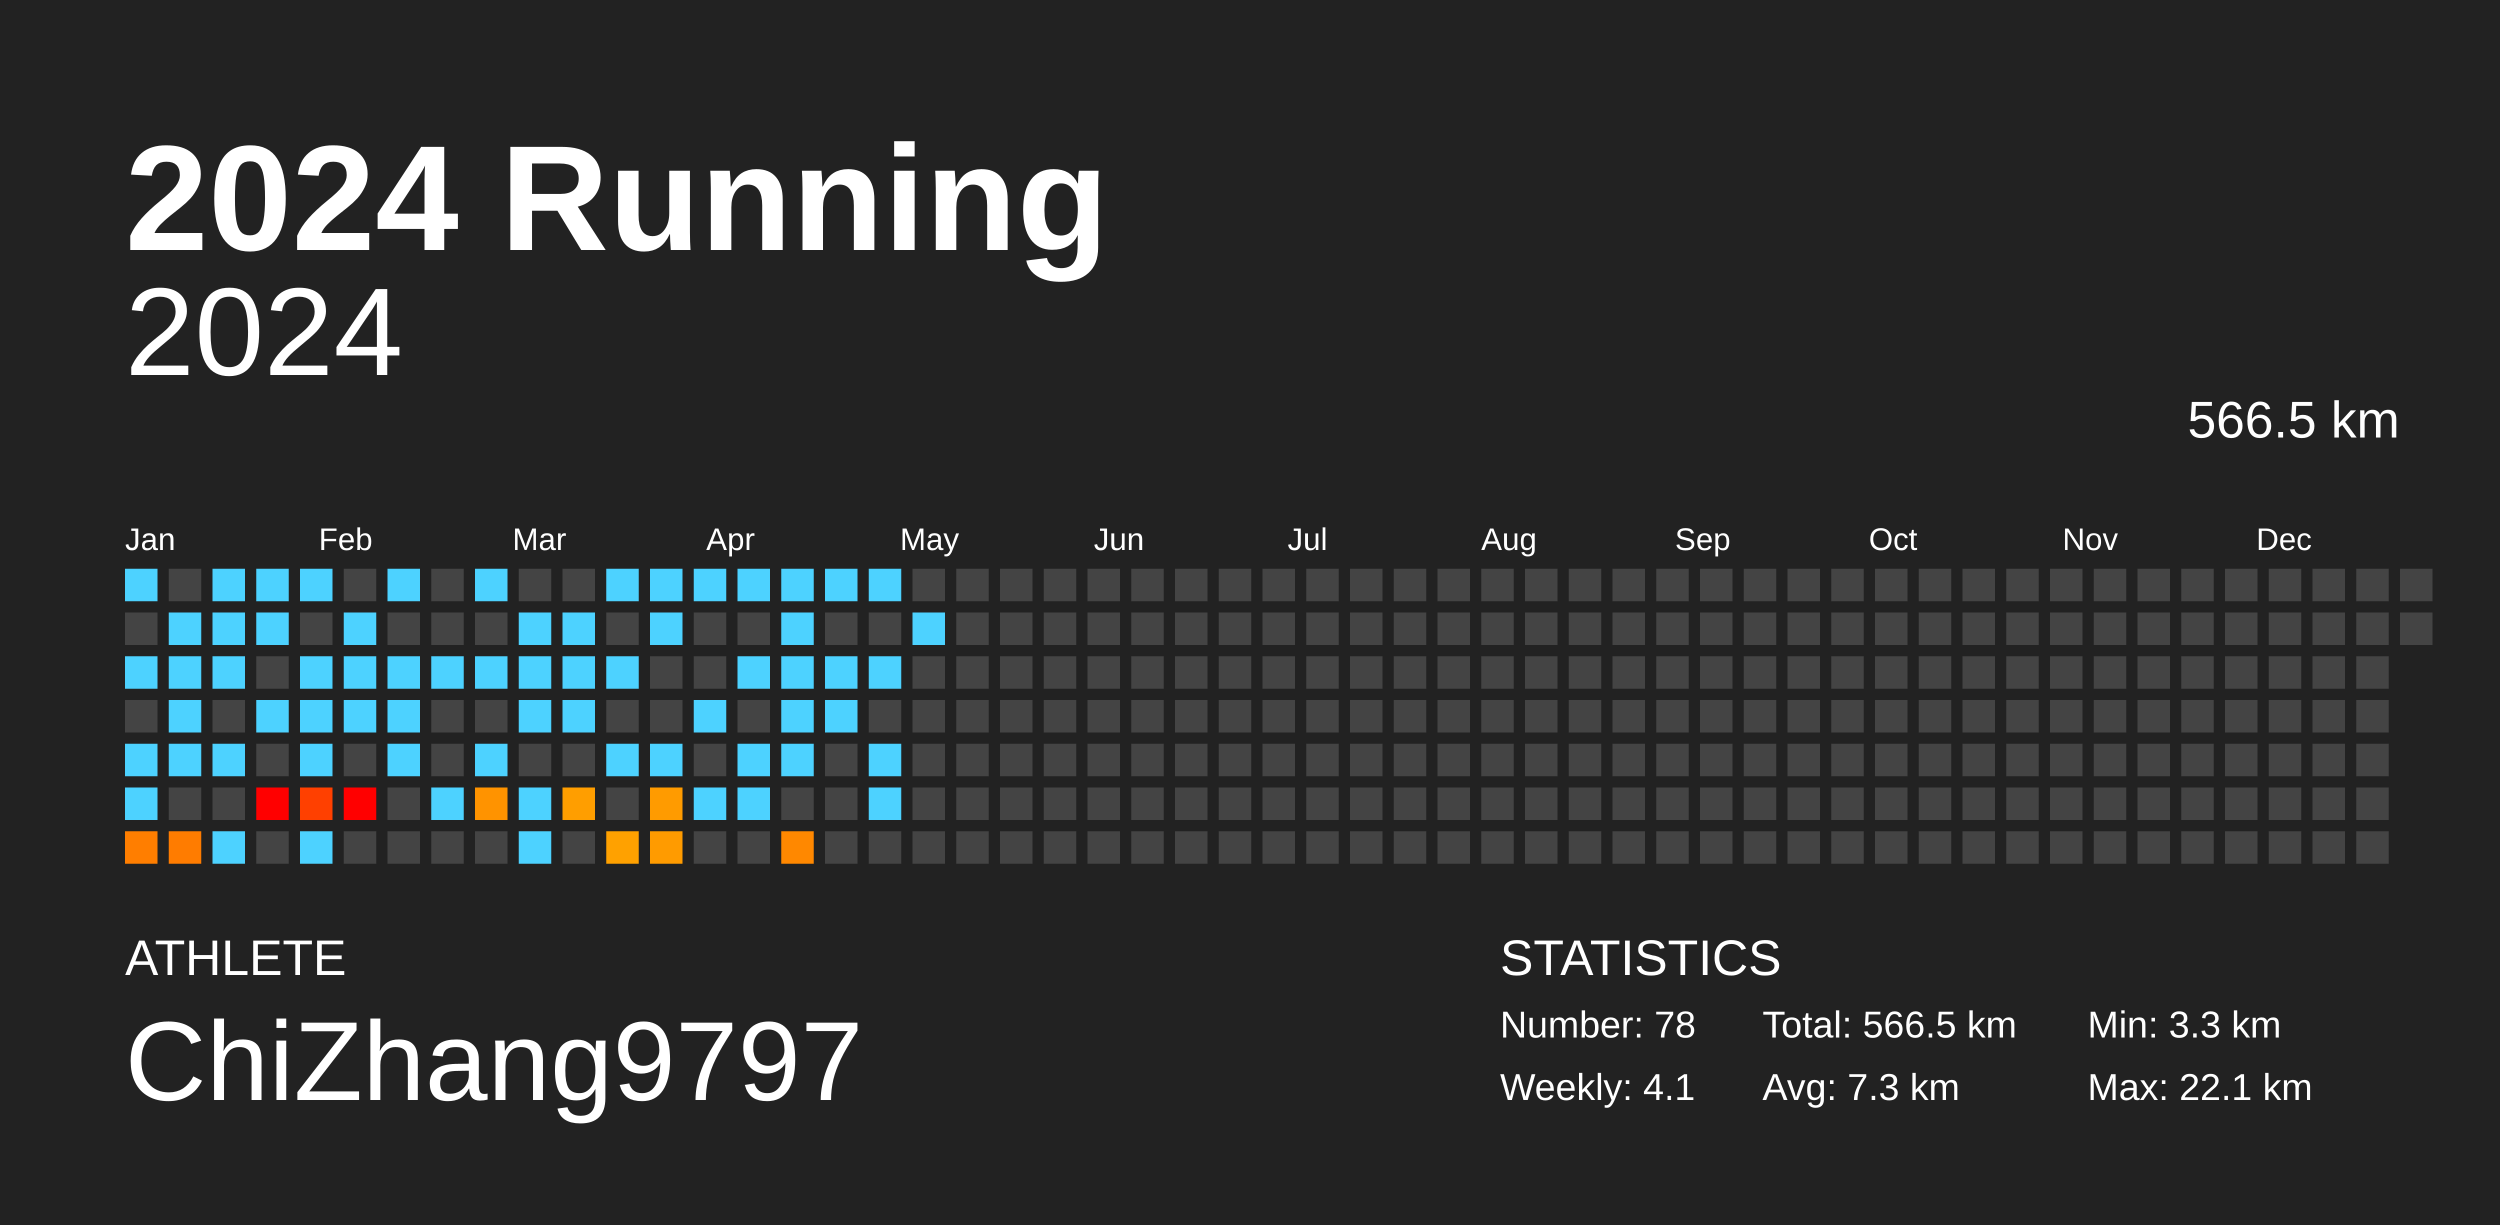
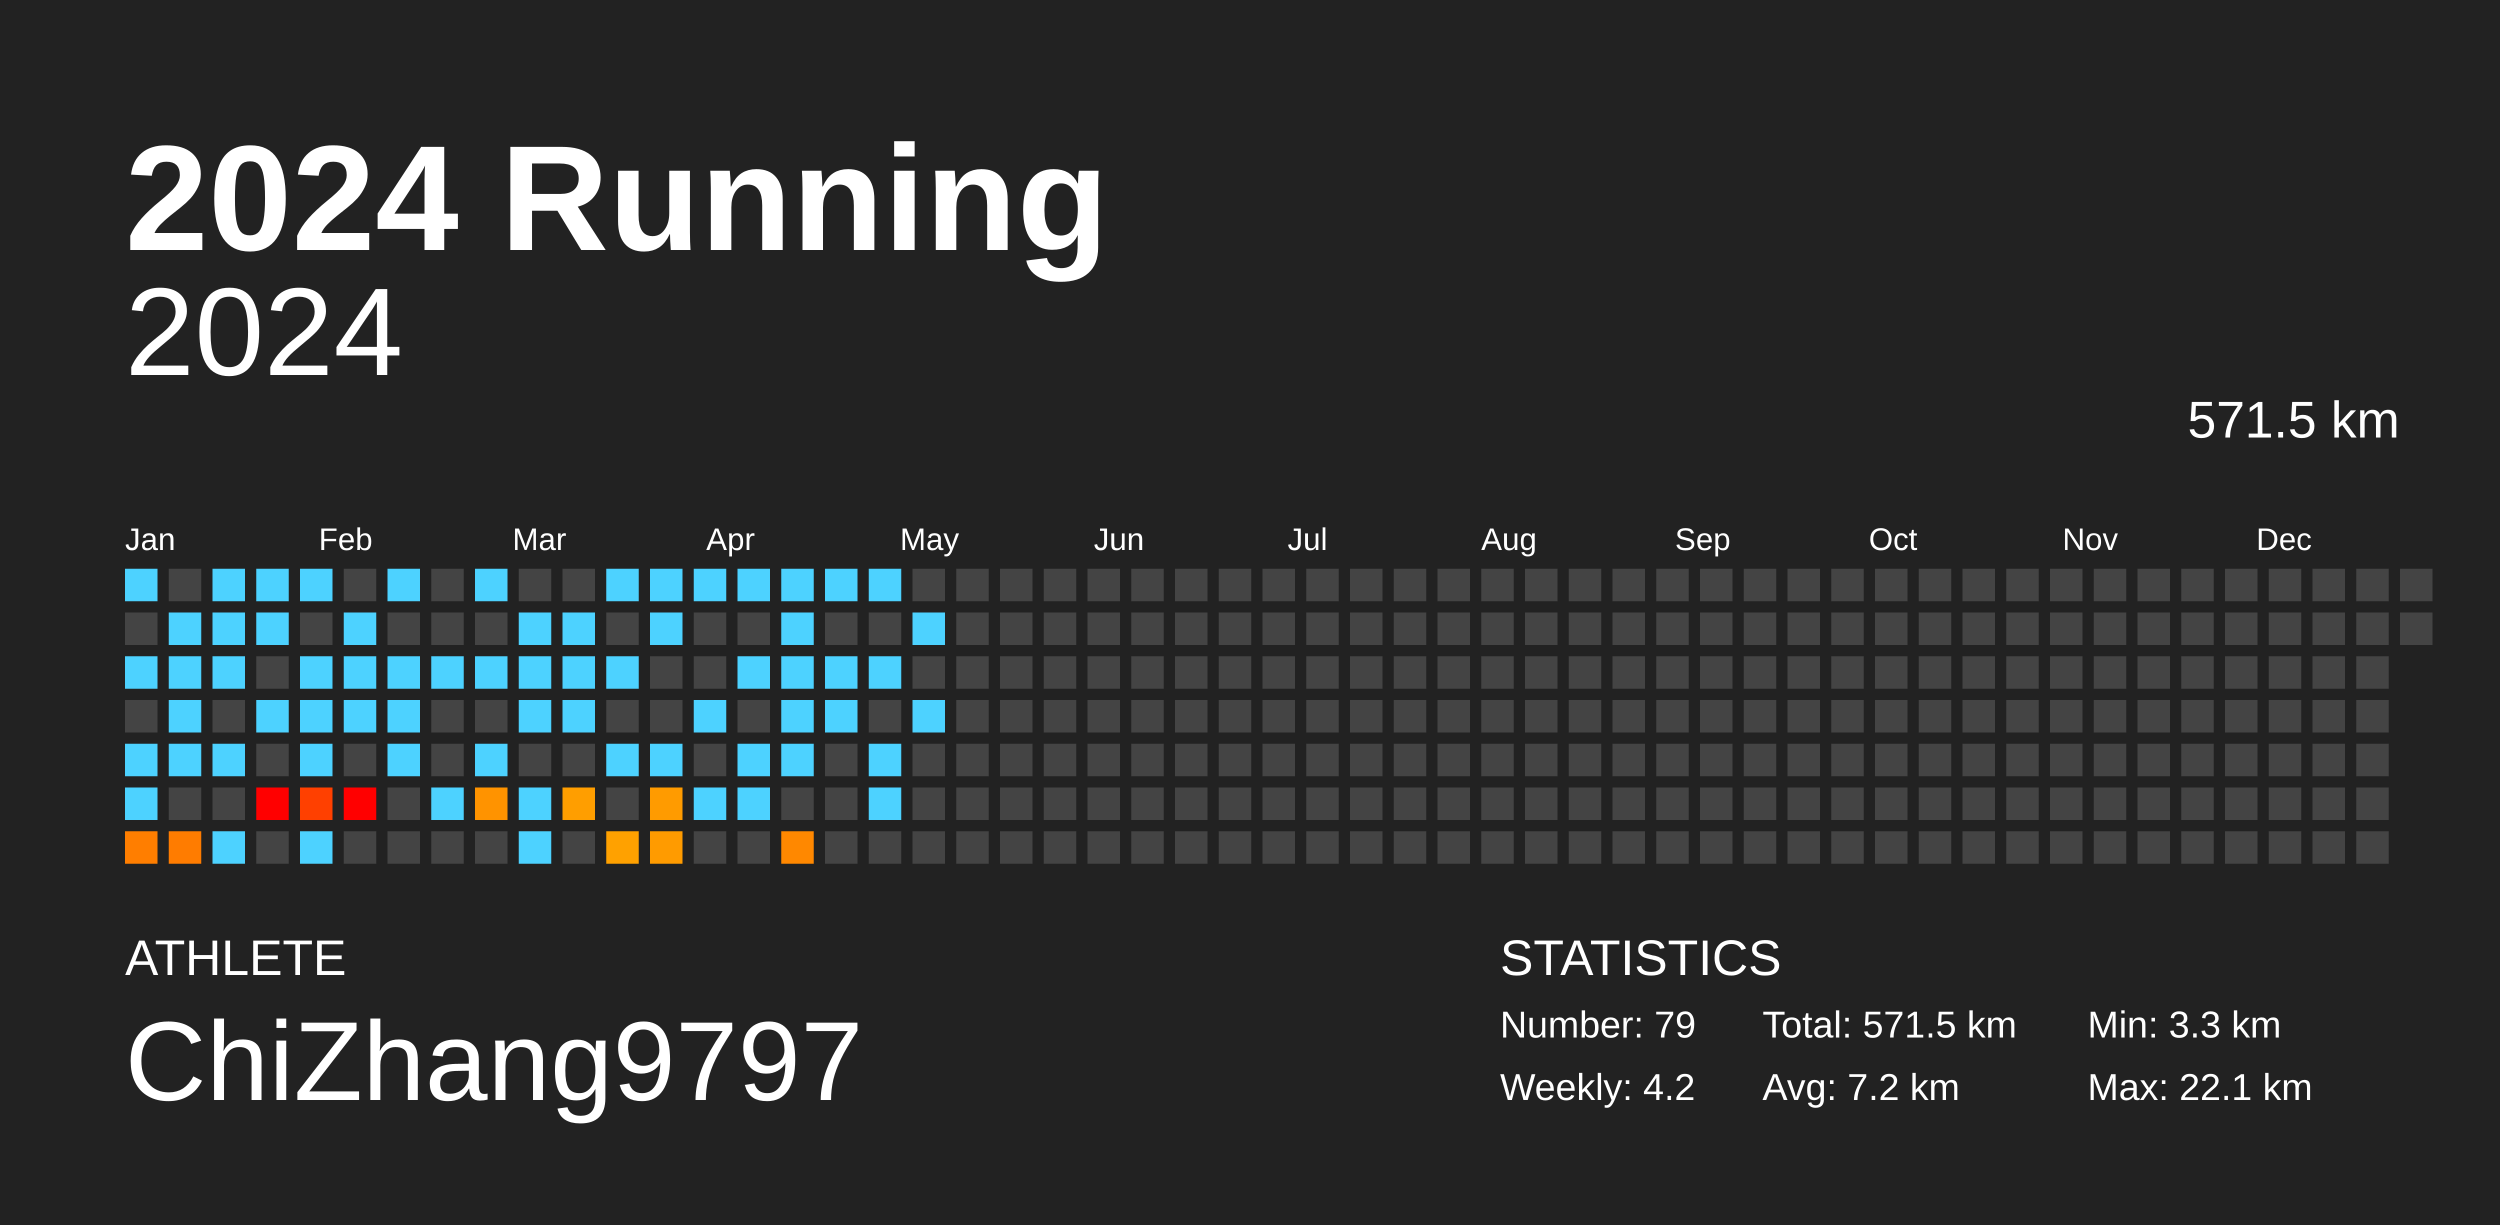
<svg xmlns="http://www.w3.org/2000/svg" baseProfile="full" height="98mm" version="1.1" viewBox="0,0,200,98" width="200mm">
  <defs />
  <rect fill="#222222" height="98" width="200" x="0" y="0" />
  <text fill="#FFFFFF" style="font-size:12px; font-family:Arial; font-weight:bold;" x="10" y="20">2024 Running</text>
  <text fill="#FFFFFF" style="font-size:4px; font-family:Arial" x="10" y="78">ATHLETE</text>
  <text fill="#FFFFFF" style="font-size:9px; font-family:Arial" x="10" y="88">ChiZhang9797</text>
  <text fill="#FFFFFF" style="font-size:4px; font-family:Arial" x="120" y="78">STATISTICS</text>
-   <text fill="#FFFFFF" style="font-size:3px; font-family:Arial" x="120" y="83">Number: 78</text>
-   <text fill="#FFFFFF" style="font-size:3px; font-family:Arial" x="120" y="88">Weekly: 4.1</text>
-   <text fill="#FFFFFF" style="font-size:3px; font-family:Arial" x="141" y="83">Total: 566.5 km</text>
-   <text fill="#FFFFFF" style="font-size:3px; font-family:Arial" x="141" y="88">Avg: 7.3 km</text>
+   <text fill="#FFFFFF" style="font-size:3px; font-family:Arial" x="120" y="83">Number: 79</text>
+   <text fill="#FFFFFF" style="font-size:3px; font-family:Arial" x="120" y="88">Weekly: 4.2</text>
+   <text fill="#FFFFFF" style="font-size:3px; font-family:Arial" x="141" y="83">Total: 571.5 km</text>
+   <text fill="#FFFFFF" style="font-size:3px; font-family:Arial" x="141" y="88">Avg: 7.2 km</text>
  <text fill="#FFFFFF" style="font-size:3px; font-family:Arial" x="167" y="83">Min: 3.3 km</text>
  <text fill="#FFFFFF" style="font-size:3px; font-family:Arial" x="167" y="88">Max: 22.1 km</text>
  <text alignment-baseline="hanging" fill="#FFFFFF" style="font-size:10.0px; font-family:Arial;" x="10" y="30">2024</text>
-   <text alignment-baseline="hanging" fill="#FFFFFF" style="font-size:4.125px; font-family:Arial;" x="175" y="35">566.5 km</text>
+   <text alignment-baseline="hanging" fill="#FFFFFF" style="font-size:4.125px; font-family:Arial;" x="175" y="35">571.5 km</text>
  <text fill="#FFFFFF" style="font-size:2.5px; font-family:Arial" x="10.0" y="44">Jan</text>
  <text fill="#FFFFFF" style="font-size:2.5px; font-family:Arial" x="25.5" y="44">Feb</text>
  <text fill="#FFFFFF" style="font-size:2.5px; font-family:Arial" x="41.0" y="44">Mar</text>
  <text fill="#FFFFFF" style="font-size:2.5px; font-family:Arial" x="56.5" y="44">Apr</text>
  <text fill="#FFFFFF" style="font-size:2.5px; font-family:Arial" x="72.0" y="44">May</text>
  <text fill="#FFFFFF" style="font-size:2.5px; font-family:Arial" x="87.5" y="44">Jun</text>
  <text fill="#FFFFFF" style="font-size:2.5px; font-family:Arial" x="103.0" y="44">Jul</text>
  <text fill="#FFFFFF" style="font-size:2.5px; font-family:Arial" x="118.5" y="44">Aug</text>
  <text fill="#FFFFFF" style="font-size:2.5px; font-family:Arial" x="134.0" y="44">Sep</text>
  <text fill="#FFFFFF" style="font-size:2.5px; font-family:Arial" x="149.5" y="44">Oct</text>
  <text fill="#FFFFFF" style="font-size:2.5px; font-family:Arial" x="165.0" y="44">Nov</text>
  <text fill="#FFFFFF" style="font-size:2.5px; font-family:Arial" x="180.5" y="44">Dec</text>
  <rect fill="#4dd2ff" height="2.6" width="2.6" x="10.0" y="45.5" />
  <rect fill="#444444" height="2.6" width="2.6" x="10.0" y="49.0" />
  <rect fill="#4dd2ff" height="2.6" width="2.6" x="10.0" y="52.5" />
  <rect fill="#444444" height="2.6" width="2.6" x="10.0" y="56.0" />
  <rect fill="#4dd2ff" height="2.6" width="2.6" x="10.0" y="59.5" />
  <rect fill="#4dd2ff" height="2.6" width="2.6" x="10.0" y="63.0" />
  <rect fill="#ff7e00" height="2.6" width="2.6" x="10.0" y="66.5" />
  <rect fill="#444444" height="2.6" width="2.6" x="13.5" y="45.5" />
  <rect fill="#4dd2ff" height="2.6" width="2.6" x="13.5" y="49.0" />
  <rect fill="#4dd2ff" height="2.6" width="2.6" x="13.5" y="52.5" />
  <rect fill="#4dd2ff" height="2.6" width="2.6" x="13.5" y="56.0" />
  <rect fill="#4dd2ff" height="2.6" width="2.6" x="13.5" y="59.5" />
  <rect fill="#444444" height="2.6" width="2.6" x="13.5" y="63.0" />
  <rect fill="#ff7c00" height="2.6" width="2.6" x="13.5" y="66.5" />
  <rect fill="#4dd2ff" height="2.6" width="2.6" x="17.0" y="45.5" />
  <rect fill="#4dd2ff" height="2.6" width="2.6" x="17.0" y="49.0" />
  <rect fill="#4dd2ff" height="2.6" width="2.6" x="17.0" y="52.5" />
  <rect fill="#444444" height="2.6" width="2.6" x="17.0" y="56.0" />
  <rect fill="#4dd2ff" height="2.6" width="2.6" x="17.0" y="59.5" />
  <rect fill="#444444" height="2.6" width="2.6" x="17.0" y="63.0" />
  <rect fill="#4dd2ff" height="2.6" width="2.6" x="17.0" y="66.5" />
  <rect fill="#4dd2ff" height="2.6" width="2.6" x="20.5" y="45.5" />
  <rect fill="#4dd2ff" height="2.6" width="2.6" x="20.5" y="49.0" />
  <rect fill="#444444" height="2.6" width="2.6" x="20.5" y="52.5" />
  <rect fill="#4dd2ff" height="2.6" width="2.6" x="20.5" y="56.0" />
  <rect fill="#444444" height="2.6" width="2.6" x="20.5" y="59.5" />
  <rect fill="red" height="2.6" width="2.6" x="20.5" y="63.0" />
  <rect fill="#444444" height="2.6" width="2.6" x="20.5" y="66.5" />
  <rect fill="#4dd2ff" height="2.6" width="2.6" x="24.0" y="45.5" />
  <rect fill="#444444" height="2.6" width="2.6" x="24.0" y="49.0" />
  <rect fill="#4dd2ff" height="2.6" width="2.6" x="24.0" y="52.5" />
  <rect fill="#4dd2ff" height="2.6" width="2.6" x="24.0" y="56.0" />
  <rect fill="#4dd2ff" height="2.6" width="2.6" x="24.0" y="59.5" />
  <rect fill="#ff4000" height="2.6" width="2.6" x="24.0" y="63.0" />
  <rect fill="#4dd2ff" height="2.6" width="2.6" x="24.0" y="66.5" />
  <rect fill="#444444" height="2.6" width="2.6" x="27.5" y="45.5" />
  <rect fill="#4dd2ff" height="2.6" width="2.6" x="27.5" y="49.0" />
  <rect fill="#4dd2ff" height="2.6" width="2.6" x="27.5" y="52.5" />
  <rect fill="#4dd2ff" height="2.6" width="2.6" x="27.5" y="56.0" />
  <rect fill="#444444" height="2.6" width="2.6" x="27.5" y="59.5" />
  <rect fill="red" height="2.6" width="2.6" x="27.5" y="63.0" />
  <rect fill="#444444" height="2.6" width="2.6" x="27.5" y="66.5" />
  <rect fill="#4dd2ff" height="2.6" width="2.6" x="31.0" y="45.5" />
  <rect fill="#444444" height="2.6" width="2.6" x="31.0" y="49.0" />
  <rect fill="#4dd2ff" height="2.6" width="2.6" x="31.0" y="52.5" />
  <rect fill="#4dd2ff" height="2.6" width="2.6" x="31.0" y="56.0" />
  <rect fill="#4dd2ff" height="2.6" width="2.6" x="31.0" y="59.5" />
  <rect fill="#444444" height="2.6" width="2.6" x="31.0" y="63.0" />
  <rect fill="#444444" height="2.6" width="2.6" x="31.0" y="66.5" />
  <rect fill="#444444" height="2.6" width="2.6" x="34.5" y="45.5" />
  <rect fill="#444444" height="2.6" width="2.6" x="34.5" y="49.0" />
  <rect fill="#4dd2ff" height="2.6" width="2.6" x="34.5" y="52.5" />
  <rect fill="#444444" height="2.6" width="2.6" x="34.5" y="56.0" />
  <rect fill="#444444" height="2.6" width="2.6" x="34.5" y="59.5" />
  <rect fill="#4dd2ff" height="2.6" width="2.6" x="34.5" y="63.0" />
  <rect fill="#444444" height="2.6" width="2.6" x="34.5" y="66.5" />
  <rect fill="#4dd2ff" height="2.6" width="2.6" x="38.0" y="45.5" />
  <rect fill="#444444" height="2.6" width="2.6" x="38.0" y="49.0" />
  <rect fill="#4dd2ff" height="2.6" width="2.6" x="38.0" y="52.5" />
  <rect fill="#444444" height="2.6" width="2.6" x="38.0" y="56.0" />
  <rect fill="#4dd2ff" height="2.6" width="2.6" x="38.0" y="59.5" />
  <rect fill="#ff9300" height="2.6" width="2.6" x="38.0" y="63.0" />
  <rect fill="#444444" height="2.6" width="2.6" x="38.0" y="66.5" />
  <rect fill="#444444" height="2.6" width="2.6" x="41.5" y="45.5" />
  <rect fill="#4dd2ff" height="2.6" width="2.6" x="41.5" y="49.0" />
  <rect fill="#4dd2ff" height="2.6" width="2.6" x="41.5" y="52.5" />
  <rect fill="#4dd2ff" height="2.6" width="2.6" x="41.5" y="56.0" />
  <rect fill="#444444" height="2.6" width="2.6" x="41.5" y="59.5" />
  <rect fill="#4dd2ff" height="2.6" width="2.6" x="41.5" y="63.0" />
  <rect fill="#4dd2ff" height="2.6" width="2.6" x="41.5" y="66.5" />
  <rect fill="#444444" height="2.6" width="2.6" x="45.0" y="45.5" />
  <rect fill="#4dd2ff" height="2.6" width="2.6" x="45.0" y="49.0" />
  <rect fill="#4dd2ff" height="2.6" width="2.6" x="45.0" y="52.5" />
  <rect fill="#4dd2ff" height="2.6" width="2.6" x="45.0" y="56.0" />
  <rect fill="#444444" height="2.6" width="2.6" x="45.0" y="59.5" />
  <rect fill="#ff9e00" height="2.6" width="2.6" x="45.0" y="63.0" />
  <rect fill="#444444" height="2.6" width="2.6" x="45.0" y="66.5" />
  <rect fill="#4dd2ff" height="2.6" width="2.6" x="48.5" y="45.5" />
  <rect fill="#444444" height="2.6" width="2.6" x="48.5" y="49.0" />
  <rect fill="#4dd2ff" height="2.6" width="2.6" x="48.5" y="52.5" />
  <rect fill="#444444" height="2.6" width="2.6" x="48.5" y="56.0" />
  <rect fill="#4dd2ff" height="2.6" width="2.6" x="48.5" y="59.5" />
  <rect fill="#444444" height="2.6" width="2.6" x="48.5" y="63.0" />
  <rect fill="#ffa100" height="2.6" width="2.6" x="48.5" y="66.5" />
  <rect fill="#4dd2ff" height="2.6" width="2.6" x="52.0" y="45.5" />
  <rect fill="#4dd2ff" height="2.6" width="2.6" x="52.0" y="49.0" />
  <rect fill="#444444" height="2.6" width="2.6" x="52.0" y="52.5" />
  <rect fill="#444444" height="2.6" width="2.6" x="52.0" y="56.0" />
  <rect fill="#4dd2ff" height="2.6" width="2.6" x="52.0" y="59.5" />
  <rect fill="#ff9b00" height="2.6" width="2.6" x="52.0" y="63.0" />
  <rect fill="#ff9b00" height="2.6" width="2.6" x="52.0" y="66.5" />
  <rect fill="#4dd2ff" height="2.6" width="2.6" x="55.5" y="45.5" />
  <rect fill="#444444" height="2.6" width="2.6" x="55.5" y="49.0" />
  <rect fill="#444444" height="2.6" width="2.6" x="55.5" y="52.5" />
  <rect fill="#4dd2ff" height="2.6" width="2.6" x="55.5" y="56.0" />
  <rect fill="#444444" height="2.6" width="2.6" x="55.5" y="59.5" />
  <rect fill="#4dd2ff" height="2.6" width="2.6" x="55.5" y="63.0" />
  <rect fill="#444444" height="2.6" width="2.6" x="55.5" y="66.5" />
  <rect fill="#4dd2ff" height="2.6" width="2.6" x="59.0" y="45.5" />
  <rect fill="#444444" height="2.6" width="2.6" x="59.0" y="49.0" />
  <rect fill="#4dd2ff" height="2.6" width="2.6" x="59.0" y="52.5" />
  <rect fill="#444444" height="2.6" width="2.6" x="59.0" y="56.0" />
  <rect fill="#4dd2ff" height="2.6" width="2.6" x="59.0" y="59.5" />
  <rect fill="#4dd2ff" height="2.6" width="2.6" x="59.0" y="63.0" />
  <rect fill="#444444" height="2.6" width="2.6" x="59.0" y="66.5" />
  <rect fill="#4dd2ff" height="2.6" width="2.6" x="62.5" y="45.5" />
  <rect fill="#4dd2ff" height="2.6" width="2.6" x="62.5" y="49.0" />
  <rect fill="#4dd2ff" height="2.6" width="2.6" x="62.5" y="52.5" />
  <rect fill="#4dd2ff" height="2.6" width="2.6" x="62.5" y="56.0" />
  <rect fill="#4dd2ff" height="2.6" width="2.6" x="62.5" y="59.5" />
  <rect fill="#444444" height="2.6" width="2.6" x="62.5" y="63.0" />
  <rect fill="#ff8800" height="2.6" width="2.6" x="62.5" y="66.5" />
  <rect fill="#4dd2ff" height="2.6" width="2.6" x="66.0" y="45.5" />
  <rect fill="#444444" height="2.6" width="2.6" x="66.0" y="49.0" />
  <rect fill="#4dd2ff" height="2.6" width="2.6" x="66.0" y="52.5" />
  <rect fill="#4dd2ff" height="2.6" width="2.6" x="66.0" y="56.0" />
  <rect fill="#444444" height="2.6" width="2.6" x="66.0" y="59.5" />
  <rect fill="#444444" height="2.6" width="2.6" x="66.0" y="63.0" />
  <rect fill="#444444" height="2.6" width="2.6" x="66.0" y="66.5" />
  <rect fill="#4dd2ff" height="2.6" width="2.6" x="69.5" y="45.5" />
  <rect fill="#444444" height="2.6" width="2.6" x="69.5" y="49.0" />
  <rect fill="#4dd2ff" height="2.6" width="2.6" x="69.5" y="52.5" />
  <rect fill="#444444" height="2.6" width="2.6" x="69.5" y="56.0" />
  <rect fill="#4dd2ff" height="2.6" width="2.6" x="69.5" y="59.5" />
  <rect fill="#4dd2ff" height="2.6" width="2.6" x="69.5" y="63.0" />
  <rect fill="#444444" height="2.6" width="2.6" x="69.5" y="66.5" />
  <rect fill="#444444" height="2.6" width="2.6" x="73.0" y="45.5" />
  <rect fill="#4dd2ff" height="2.6" width="2.6" x="73.0" y="49.0" />
  <rect fill="#444444" height="2.6" width="2.6" x="73.0" y="52.5" />
-   <rect fill="#444444" height="2.6" width="2.6" x="73.0" y="56.0" />
+   <rect fill="#4dd2ff" height="2.6" width="2.6" x="73.0" y="56.0" />
  <rect fill="#444444" height="2.6" width="2.6" x="73.0" y="59.5" />
  <rect fill="#444444" height="2.6" width="2.6" x="73.0" y="63.0" />
  <rect fill="#444444" height="2.6" width="2.6" x="73.0" y="66.5" />
  <rect fill="#444444" height="2.6" width="2.6" x="76.5" y="45.5" />
  <rect fill="#444444" height="2.6" width="2.6" x="76.5" y="49.0" />
  <rect fill="#444444" height="2.6" width="2.6" x="76.5" y="52.5" />
  <rect fill="#444444" height="2.6" width="2.6" x="76.5" y="56.0" />
  <rect fill="#444444" height="2.6" width="2.6" x="76.5" y="59.5" />
  <rect fill="#444444" height="2.6" width="2.6" x="76.5" y="63.0" />
  <rect fill="#444444" height="2.6" width="2.6" x="76.5" y="66.5" />
  <rect fill="#444444" height="2.6" width="2.6" x="80.0" y="45.5" />
  <rect fill="#444444" height="2.6" width="2.6" x="80.0" y="49.0" />
  <rect fill="#444444" height="2.6" width="2.6" x="80.0" y="52.5" />
  <rect fill="#444444" height="2.6" width="2.6" x="80.0" y="56.0" />
  <rect fill="#444444" height="2.6" width="2.6" x="80.0" y="59.5" />
  <rect fill="#444444" height="2.6" width="2.6" x="80.0" y="63.0" />
  <rect fill="#444444" height="2.6" width="2.6" x="80.0" y="66.5" />
  <rect fill="#444444" height="2.6" width="2.6" x="83.5" y="45.5" />
  <rect fill="#444444" height="2.6" width="2.6" x="83.5" y="49.0" />
  <rect fill="#444444" height="2.6" width="2.6" x="83.5" y="52.5" />
  <rect fill="#444444" height="2.6" width="2.6" x="83.5" y="56.0" />
  <rect fill="#444444" height="2.6" width="2.6" x="83.5" y="59.5" />
  <rect fill="#444444" height="2.6" width="2.6" x="83.5" y="63.0" />
  <rect fill="#444444" height="2.6" width="2.6" x="83.5" y="66.5" />
  <rect fill="#444444" height="2.6" width="2.6" x="87.0" y="45.5" />
  <rect fill="#444444" height="2.6" width="2.6" x="87.0" y="49.0" />
  <rect fill="#444444" height="2.6" width="2.6" x="87.0" y="52.5" />
  <rect fill="#444444" height="2.6" width="2.6" x="87.0" y="56.0" />
  <rect fill="#444444" height="2.6" width="2.6" x="87.0" y="59.5" />
  <rect fill="#444444" height="2.6" width="2.6" x="87.0" y="63.0" />
  <rect fill="#444444" height="2.6" width="2.6" x="87.0" y="66.5" />
  <rect fill="#444444" height="2.6" width="2.6" x="90.5" y="45.5" />
  <rect fill="#444444" height="2.6" width="2.6" x="90.5" y="49.0" />
  <rect fill="#444444" height="2.6" width="2.6" x="90.5" y="52.5" />
  <rect fill="#444444" height="2.6" width="2.6" x="90.5" y="56.0" />
  <rect fill="#444444" height="2.6" width="2.6" x="90.5" y="59.5" />
  <rect fill="#444444" height="2.6" width="2.6" x="90.5" y="63.0" />
  <rect fill="#444444" height="2.6" width="2.6" x="90.5" y="66.5" />
  <rect fill="#444444" height="2.6" width="2.6" x="94.0" y="45.5" />
  <rect fill="#444444" height="2.6" width="2.6" x="94.0" y="49.0" />
  <rect fill="#444444" height="2.6" width="2.6" x="94.0" y="52.5" />
  <rect fill="#444444" height="2.6" width="2.6" x="94.0" y="56.0" />
  <rect fill="#444444" height="2.6" width="2.6" x="94.0" y="59.5" />
  <rect fill="#444444" height="2.6" width="2.6" x="94.0" y="63.0" />
  <rect fill="#444444" height="2.6" width="2.6" x="94.0" y="66.5" />
  <rect fill="#444444" height="2.6" width="2.6" x="97.5" y="45.5" />
  <rect fill="#444444" height="2.6" width="2.6" x="97.5" y="49.0" />
  <rect fill="#444444" height="2.6" width="2.6" x="97.5" y="52.5" />
  <rect fill="#444444" height="2.6" width="2.6" x="97.5" y="56.0" />
  <rect fill="#444444" height="2.6" width="2.6" x="97.5" y="59.5" />
  <rect fill="#444444" height="2.6" width="2.6" x="97.5" y="63.0" />
  <rect fill="#444444" height="2.6" width="2.6" x="97.5" y="66.5" />
  <rect fill="#444444" height="2.6" width="2.6" x="101.0" y="45.5" />
  <rect fill="#444444" height="2.6" width="2.6" x="101.0" y="49.0" />
  <rect fill="#444444" height="2.6" width="2.6" x="101.0" y="52.5" />
  <rect fill="#444444" height="2.6" width="2.6" x="101.0" y="56.0" />
  <rect fill="#444444" height="2.6" width="2.6" x="101.0" y="59.5" />
  <rect fill="#444444" height="2.6" width="2.6" x="101.0" y="63.0" />
  <rect fill="#444444" height="2.6" width="2.6" x="101.0" y="66.5" />
  <rect fill="#444444" height="2.6" width="2.6" x="104.5" y="45.5" />
  <rect fill="#444444" height="2.6" width="2.6" x="104.5" y="49.0" />
  <rect fill="#444444" height="2.6" width="2.6" x="104.5" y="52.5" />
  <rect fill="#444444" height="2.6" width="2.6" x="104.5" y="56.0" />
  <rect fill="#444444" height="2.6" width="2.6" x="104.5" y="59.5" />
  <rect fill="#444444" height="2.6" width="2.6" x="104.5" y="63.0" />
  <rect fill="#444444" height="2.6" width="2.6" x="104.5" y="66.5" />
  <rect fill="#444444" height="2.6" width="2.6" x="108.0" y="45.5" />
  <rect fill="#444444" height="2.6" width="2.6" x="108.0" y="49.0" />
  <rect fill="#444444" height="2.6" width="2.6" x="108.0" y="52.5" />
  <rect fill="#444444" height="2.6" width="2.6" x="108.0" y="56.0" />
  <rect fill="#444444" height="2.6" width="2.6" x="108.0" y="59.5" />
  <rect fill="#444444" height="2.6" width="2.6" x="108.0" y="63.0" />
  <rect fill="#444444" height="2.6" width="2.6" x="108.0" y="66.5" />
  <rect fill="#444444" height="2.6" width="2.6" x="111.5" y="45.5" />
  <rect fill="#444444" height="2.6" width="2.6" x="111.5" y="49.0" />
  <rect fill="#444444" height="2.6" width="2.6" x="111.5" y="52.5" />
  <rect fill="#444444" height="2.6" width="2.6" x="111.5" y="56.0" />
  <rect fill="#444444" height="2.6" width="2.6" x="111.5" y="59.5" />
  <rect fill="#444444" height="2.6" width="2.6" x="111.5" y="63.0" />
  <rect fill="#444444" height="2.6" width="2.6" x="111.5" y="66.5" />
  <rect fill="#444444" height="2.6" width="2.6" x="115.0" y="45.5" />
  <rect fill="#444444" height="2.6" width="2.6" x="115.0" y="49.0" />
  <rect fill="#444444" height="2.6" width="2.6" x="115.0" y="52.5" />
  <rect fill="#444444" height="2.6" width="2.6" x="115.0" y="56.0" />
  <rect fill="#444444" height="2.6" width="2.6" x="115.0" y="59.5" />
  <rect fill="#444444" height="2.6" width="2.6" x="115.0" y="63.0" />
  <rect fill="#444444" height="2.6" width="2.6" x="115.0" y="66.5" />
  <rect fill="#444444" height="2.6" width="2.6" x="118.5" y="45.5" />
  <rect fill="#444444" height="2.6" width="2.6" x="118.5" y="49.0" />
  <rect fill="#444444" height="2.6" width="2.6" x="118.5" y="52.5" />
  <rect fill="#444444" height="2.6" width="2.6" x="118.5" y="56.0" />
  <rect fill="#444444" height="2.6" width="2.6" x="118.5" y="59.5" />
  <rect fill="#444444" height="2.6" width="2.6" x="118.5" y="63.0" />
  <rect fill="#444444" height="2.6" width="2.6" x="118.5" y="66.5" />
  <rect fill="#444444" height="2.6" width="2.6" x="122.0" y="45.5" />
  <rect fill="#444444" height="2.6" width="2.6" x="122.0" y="49.0" />
  <rect fill="#444444" height="2.6" width="2.6" x="122.0" y="52.5" />
  <rect fill="#444444" height="2.6" width="2.6" x="122.0" y="56.0" />
  <rect fill="#444444" height="2.6" width="2.6" x="122.0" y="59.5" />
  <rect fill="#444444" height="2.6" width="2.6" x="122.0" y="63.0" />
  <rect fill="#444444" height="2.6" width="2.6" x="122.0" y="66.5" />
  <rect fill="#444444" height="2.6" width="2.6" x="125.5" y="45.5" />
  <rect fill="#444444" height="2.6" width="2.6" x="125.5" y="49.0" />
  <rect fill="#444444" height="2.6" width="2.6" x="125.5" y="52.5" />
  <rect fill="#444444" height="2.6" width="2.6" x="125.5" y="56.0" />
  <rect fill="#444444" height="2.6" width="2.6" x="125.5" y="59.5" />
  <rect fill="#444444" height="2.6" width="2.6" x="125.5" y="63.0" />
  <rect fill="#444444" height="2.6" width="2.6" x="125.5" y="66.5" />
  <rect fill="#444444" height="2.6" width="2.6" x="129.0" y="45.5" />
  <rect fill="#444444" height="2.6" width="2.6" x="129.0" y="49.0" />
  <rect fill="#444444" height="2.6" width="2.6" x="129.0" y="52.5" />
  <rect fill="#444444" height="2.6" width="2.6" x="129.0" y="56.0" />
  <rect fill="#444444" height="2.6" width="2.6" x="129.0" y="59.5" />
  <rect fill="#444444" height="2.6" width="2.6" x="129.0" y="63.0" />
  <rect fill="#444444" height="2.6" width="2.6" x="129.0" y="66.5" />
  <rect fill="#444444" height="2.6" width="2.6" x="132.5" y="45.5" />
  <rect fill="#444444" height="2.6" width="2.6" x="132.5" y="49.0" />
  <rect fill="#444444" height="2.6" width="2.6" x="132.5" y="52.5" />
  <rect fill="#444444" height="2.6" width="2.6" x="132.5" y="56.0" />
  <rect fill="#444444" height="2.6" width="2.6" x="132.5" y="59.5" />
  <rect fill="#444444" height="2.6" width="2.6" x="132.5" y="63.0" />
  <rect fill="#444444" height="2.6" width="2.6" x="132.5" y="66.5" />
  <rect fill="#444444" height="2.6" width="2.6" x="136.0" y="45.5" />
  <rect fill="#444444" height="2.6" width="2.6" x="136.0" y="49.0" />
  <rect fill="#444444" height="2.6" width="2.6" x="136.0" y="52.5" />
  <rect fill="#444444" height="2.6" width="2.6" x="136.0" y="56.0" />
  <rect fill="#444444" height="2.6" width="2.6" x="136.0" y="59.5" />
  <rect fill="#444444" height="2.6" width="2.6" x="136.0" y="63.0" />
  <rect fill="#444444" height="2.6" width="2.6" x="136.0" y="66.5" />
  <rect fill="#444444" height="2.6" width="2.6" x="139.5" y="45.5" />
  <rect fill="#444444" height="2.6" width="2.6" x="139.5" y="49.0" />
  <rect fill="#444444" height="2.6" width="2.6" x="139.5" y="52.5" />
  <rect fill="#444444" height="2.6" width="2.6" x="139.5" y="56.0" />
  <rect fill="#444444" height="2.6" width="2.6" x="139.5" y="59.5" />
  <rect fill="#444444" height="2.6" width="2.6" x="139.5" y="63.0" />
  <rect fill="#444444" height="2.6" width="2.6" x="139.5" y="66.5" />
  <rect fill="#444444" height="2.6" width="2.6" x="143.0" y="45.5" />
  <rect fill="#444444" height="2.6" width="2.6" x="143.0" y="49.0" />
  <rect fill="#444444" height="2.6" width="2.6" x="143.0" y="52.5" />
  <rect fill="#444444" height="2.6" width="2.6" x="143.0" y="56.0" />
  <rect fill="#444444" height="2.6" width="2.6" x="143.0" y="59.5" />
  <rect fill="#444444" height="2.6" width="2.6" x="143.0" y="63.0" />
  <rect fill="#444444" height="2.6" width="2.6" x="143.0" y="66.5" />
  <rect fill="#444444" height="2.6" width="2.6" x="146.5" y="45.5" />
  <rect fill="#444444" height="2.6" width="2.6" x="146.5" y="49.0" />
  <rect fill="#444444" height="2.6" width="2.6" x="146.5" y="52.5" />
  <rect fill="#444444" height="2.6" width="2.6" x="146.5" y="56.0" />
  <rect fill="#444444" height="2.6" width="2.6" x="146.5" y="59.5" />
  <rect fill="#444444" height="2.6" width="2.6" x="146.5" y="63.0" />
  <rect fill="#444444" height="2.6" width="2.6" x="146.5" y="66.5" />
  <rect fill="#444444" height="2.6" width="2.6" x="150.0" y="45.5" />
  <rect fill="#444444" height="2.6" width="2.6" x="150.0" y="49.0" />
  <rect fill="#444444" height="2.6" width="2.6" x="150.0" y="52.5" />
  <rect fill="#444444" height="2.6" width="2.6" x="150.0" y="56.0" />
  <rect fill="#444444" height="2.6" width="2.6" x="150.0" y="59.5" />
  <rect fill="#444444" height="2.6" width="2.6" x="150.0" y="63.0" />
  <rect fill="#444444" height="2.6" width="2.6" x="150.0" y="66.5" />
  <rect fill="#444444" height="2.6" width="2.6" x="153.5" y="45.5" />
  <rect fill="#444444" height="2.6" width="2.6" x="153.5" y="49.0" />
  <rect fill="#444444" height="2.6" width="2.6" x="153.5" y="52.5" />
  <rect fill="#444444" height="2.6" width="2.6" x="153.5" y="56.0" />
  <rect fill="#444444" height="2.6" width="2.6" x="153.5" y="59.5" />
  <rect fill="#444444" height="2.6" width="2.6" x="153.5" y="63.0" />
  <rect fill="#444444" height="2.6" width="2.6" x="153.5" y="66.5" />
  <rect fill="#444444" height="2.6" width="2.6" x="157.0" y="45.5" />
  <rect fill="#444444" height="2.6" width="2.6" x="157.0" y="49.0" />
  <rect fill="#444444" height="2.6" width="2.6" x="157.0" y="52.5" />
  <rect fill="#444444" height="2.6" width="2.6" x="157.0" y="56.0" />
  <rect fill="#444444" height="2.6" width="2.6" x="157.0" y="59.5" />
  <rect fill="#444444" height="2.6" width="2.6" x="157.0" y="63.0" />
  <rect fill="#444444" height="2.6" width="2.6" x="157.0" y="66.5" />
  <rect fill="#444444" height="2.6" width="2.6" x="160.5" y="45.5" />
  <rect fill="#444444" height="2.6" width="2.6" x="160.5" y="49.0" />
  <rect fill="#444444" height="2.6" width="2.6" x="160.5" y="52.5" />
  <rect fill="#444444" height="2.6" width="2.6" x="160.5" y="56.0" />
  <rect fill="#444444" height="2.6" width="2.6" x="160.5" y="59.5" />
  <rect fill="#444444" height="2.6" width="2.6" x="160.5" y="63.0" />
  <rect fill="#444444" height="2.6" width="2.6" x="160.5" y="66.5" />
  <rect fill="#444444" height="2.6" width="2.6" x="164.0" y="45.5" />
  <rect fill="#444444" height="2.6" width="2.6" x="164.0" y="49.0" />
  <rect fill="#444444" height="2.6" width="2.6" x="164.0" y="52.5" />
  <rect fill="#444444" height="2.6" width="2.6" x="164.0" y="56.0" />
  <rect fill="#444444" height="2.6" width="2.6" x="164.0" y="59.5" />
  <rect fill="#444444" height="2.6" width="2.6" x="164.0" y="63.0" />
  <rect fill="#444444" height="2.6" width="2.6" x="164.0" y="66.5" />
  <rect fill="#444444" height="2.6" width="2.6" x="167.5" y="45.5" />
  <rect fill="#444444" height="2.6" width="2.6" x="167.5" y="49.0" />
  <rect fill="#444444" height="2.6" width="2.6" x="167.5" y="52.5" />
  <rect fill="#444444" height="2.6" width="2.6" x="167.5" y="56.0" />
  <rect fill="#444444" height="2.6" width="2.6" x="167.5" y="59.5" />
  <rect fill="#444444" height="2.6" width="2.6" x="167.5" y="63.0" />
  <rect fill="#444444" height="2.6" width="2.6" x="167.5" y="66.5" />
  <rect fill="#444444" height="2.6" width="2.6" x="171.0" y="45.5" />
  <rect fill="#444444" height="2.6" width="2.6" x="171.0" y="49.0" />
  <rect fill="#444444" height="2.6" width="2.6" x="171.0" y="52.5" />
  <rect fill="#444444" height="2.6" width="2.6" x="171.0" y="56.0" />
  <rect fill="#444444" height="2.6" width="2.6" x="171.0" y="59.5" />
  <rect fill="#444444" height="2.6" width="2.6" x="171.0" y="63.0" />
  <rect fill="#444444" height="2.6" width="2.6" x="171.0" y="66.5" />
  <rect fill="#444444" height="2.6" width="2.6" x="174.5" y="45.5" />
  <rect fill="#444444" height="2.6" width="2.6" x="174.5" y="49.0" />
  <rect fill="#444444" height="2.6" width="2.6" x="174.5" y="52.5" />
  <rect fill="#444444" height="2.6" width="2.6" x="174.5" y="56.0" />
  <rect fill="#444444" height="2.6" width="2.6" x="174.5" y="59.5" />
  <rect fill="#444444" height="2.6" width="2.6" x="174.5" y="63.0" />
  <rect fill="#444444" height="2.6" width="2.6" x="174.5" y="66.5" />
  <rect fill="#444444" height="2.6" width="2.6" x="178.0" y="45.5" />
  <rect fill="#444444" height="2.6" width="2.6" x="178.0" y="49.0" />
  <rect fill="#444444" height="2.6" width="2.6" x="178.0" y="52.5" />
  <rect fill="#444444" height="2.6" width="2.6" x="178.0" y="56.0" />
  <rect fill="#444444" height="2.6" width="2.6" x="178.0" y="59.5" />
  <rect fill="#444444" height="2.6" width="2.6" x="178.0" y="63.0" />
  <rect fill="#444444" height="2.6" width="2.6" x="178.0" y="66.5" />
  <rect fill="#444444" height="2.6" width="2.6" x="181.5" y="45.5" />
  <rect fill="#444444" height="2.6" width="2.6" x="181.5" y="49.0" />
  <rect fill="#444444" height="2.6" width="2.6" x="181.5" y="52.5" />
  <rect fill="#444444" height="2.6" width="2.6" x="181.5" y="56.0" />
  <rect fill="#444444" height="2.6" width="2.6" x="181.5" y="59.5" />
  <rect fill="#444444" height="2.6" width="2.6" x="181.5" y="63.0" />
  <rect fill="#444444" height="2.6" width="2.6" x="181.5" y="66.5" />
  <rect fill="#444444" height="2.6" width="2.6" x="185.0" y="45.5" />
  <rect fill="#444444" height="2.6" width="2.6" x="185.0" y="49.0" />
  <rect fill="#444444" height="2.6" width="2.6" x="185.0" y="52.5" />
  <rect fill="#444444" height="2.6" width="2.6" x="185.0" y="56.0" />
  <rect fill="#444444" height="2.6" width="2.6" x="185.0" y="59.5" />
  <rect fill="#444444" height="2.6" width="2.6" x="185.0" y="63.0" />
  <rect fill="#444444" height="2.6" width="2.6" x="185.0" y="66.5" />
  <rect fill="#444444" height="2.6" width="2.6" x="188.5" y="45.5" />
  <rect fill="#444444" height="2.6" width="2.6" x="188.5" y="49.0" />
  <rect fill="#444444" height="2.6" width="2.6" x="188.5" y="52.5" />
  <rect fill="#444444" height="2.6" width="2.6" x="188.5" y="56.0" />
  <rect fill="#444444" height="2.6" width="2.6" x="188.5" y="59.5" />
  <rect fill="#444444" height="2.6" width="2.6" x="188.5" y="63.0" />
  <rect fill="#444444" height="2.6" width="2.6" x="188.5" y="66.5" />
  <rect fill="#444444" height="2.6" width="2.6" x="192.0" y="45.5" />
  <rect fill="#444444" height="2.6" width="2.6" x="192.0" y="49.0" />
</svg>
